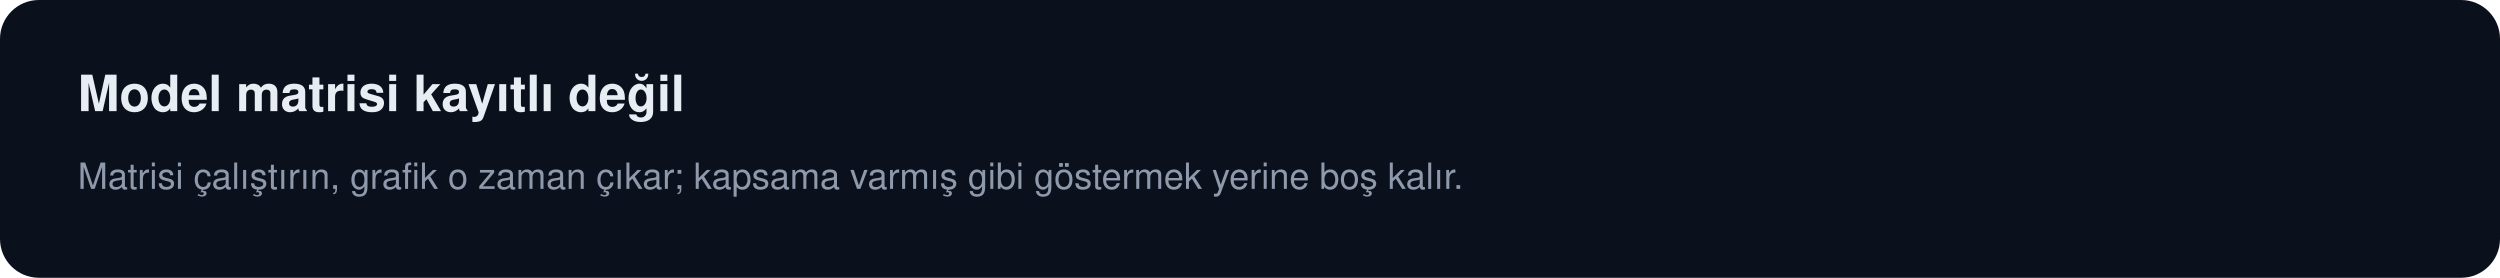
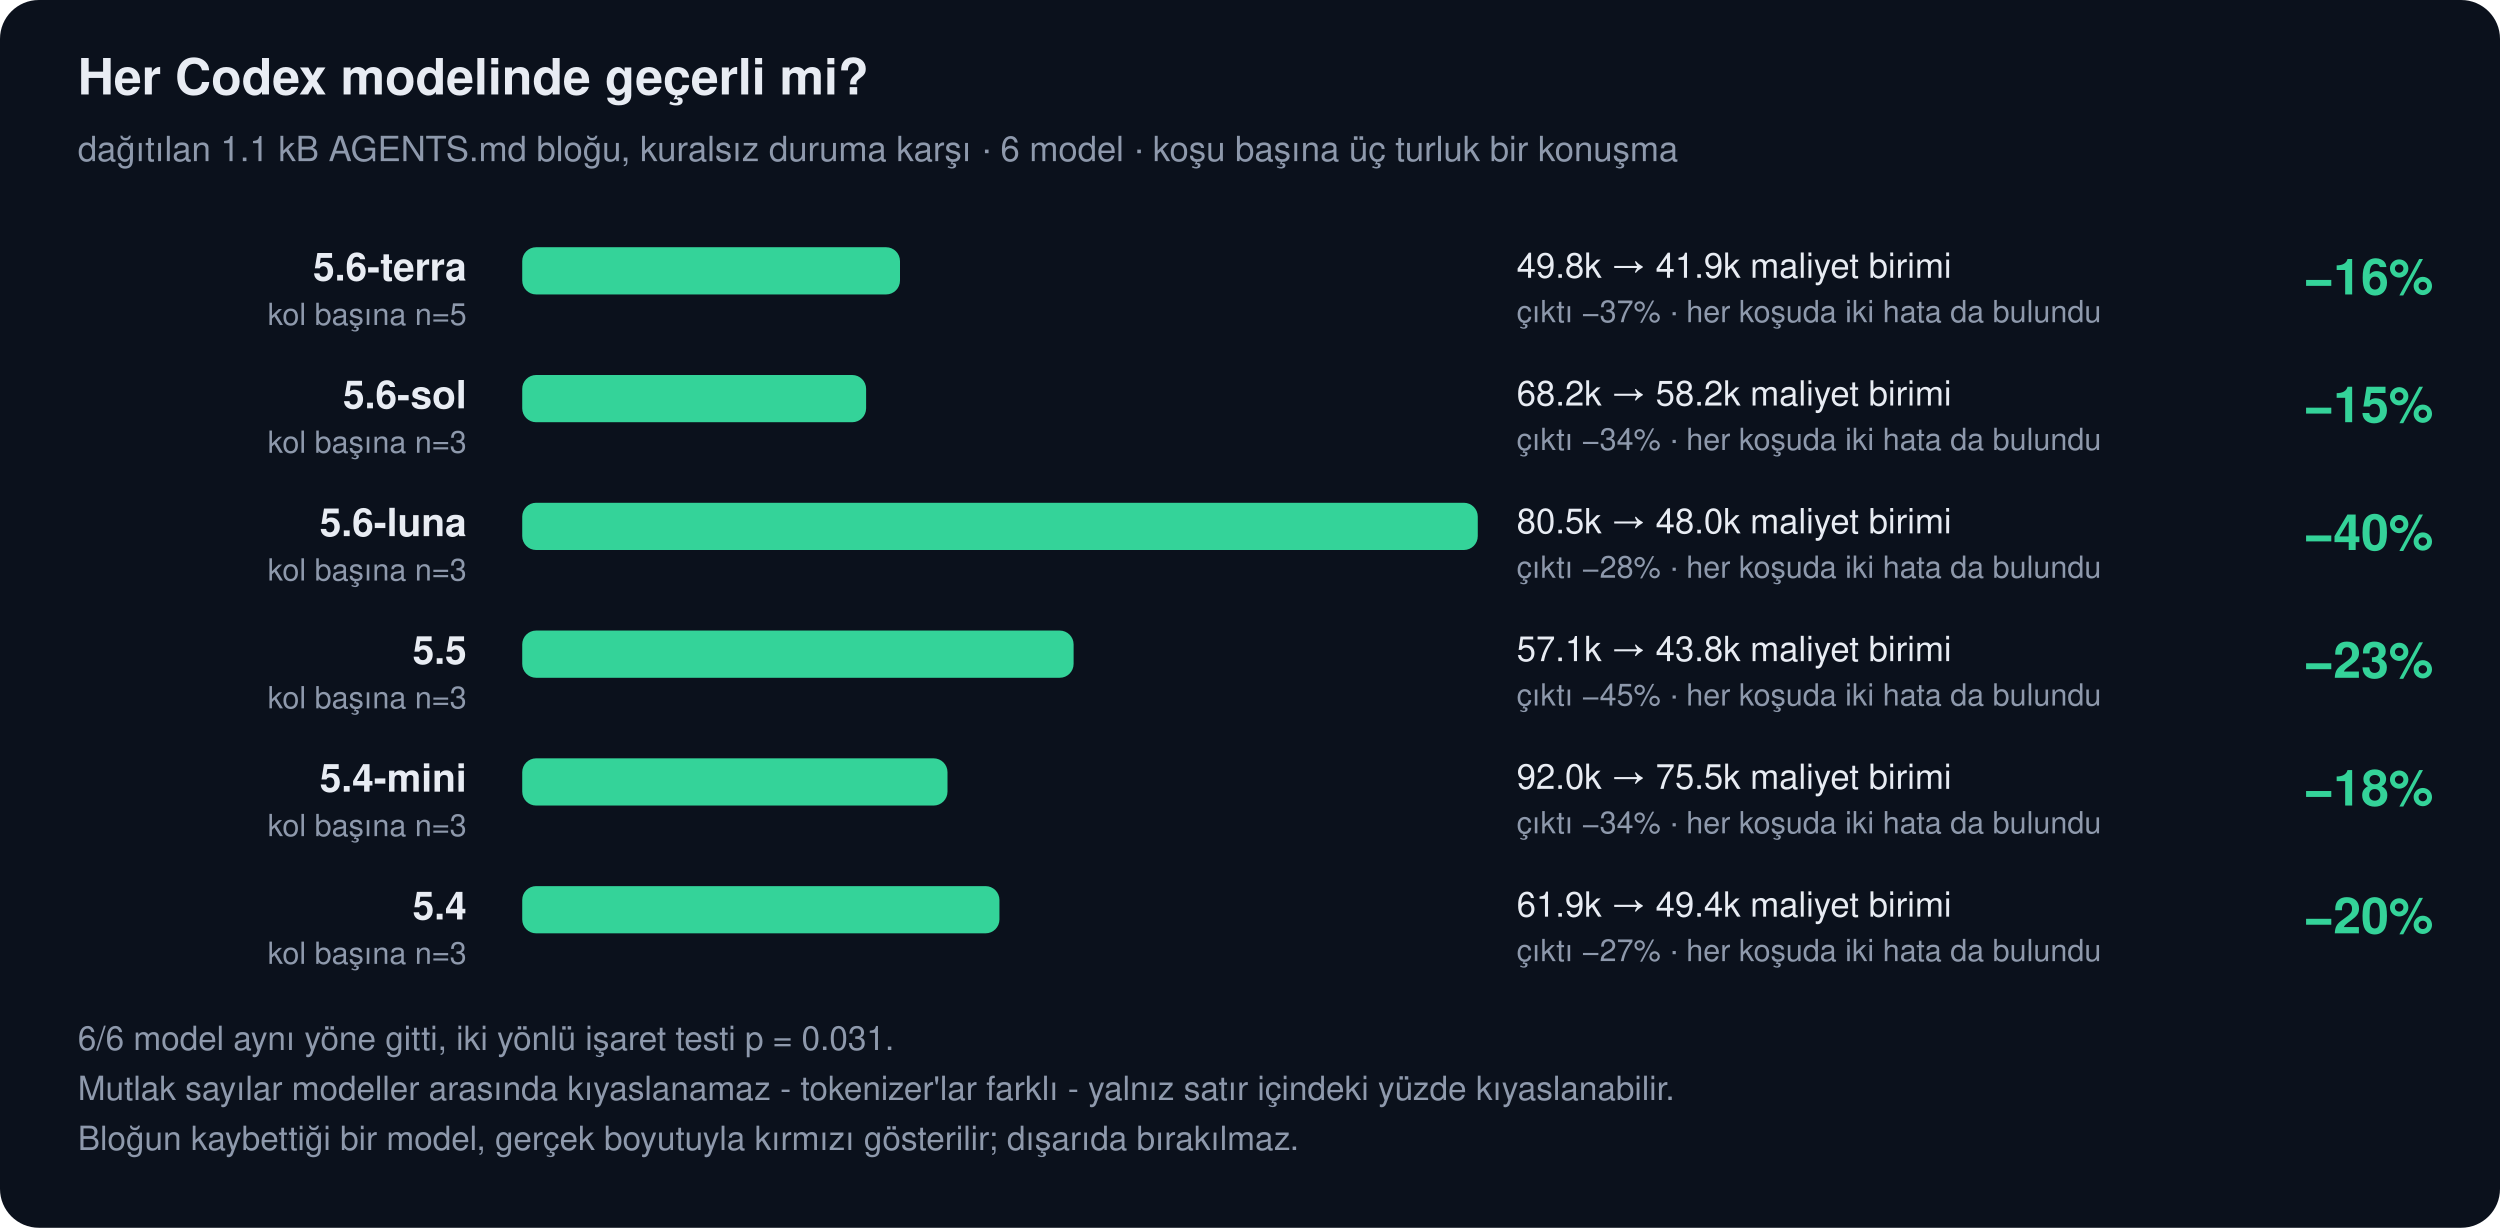
- <svg xmlns="http://www.w3.org/2000/svg" width="900" height="100" viewBox="0 0 900 100" role="img" aria-label="Model matrisi kayıtlı değil">
-   <rect width="900" height="100" rx="14" fill="#0b111c" />
-   <text x="28" y="40" font-family="Segoe UI, -apple-system, BlinkMacSystemFont, Helvetica, Arial, sans-serif" font-size="18" font-weight="700" fill="#e8ecf3">Model matrisi kayıtlı değil</text>
-   <text x="28" y="68" font-family="Segoe UI, -apple-system, BlinkMacSystemFont, Helvetica, Arial, sans-serif" font-size="13" fill="#8e99ac">Matrisi çalıştırın, grafik o zaman çıkar; kapsama varmış gibi göstermek yerine boş kalır.</text>
+ <svg xmlns="http://www.w3.org/2000/svg" width="900" height="442" viewBox="0 0 900 442" role="img" aria-label="Her Codex modelinde geçerli mi?">
+   <rect width="900" height="442" rx="14" fill="#0b111c" />
+   <text x="28" y="34" font-family="Segoe UI, -apple-system, BlinkMacSystemFont, Helvetica, Arial, sans-serif" font-size="18" font-weight="700" fill="#e8ecf3">Her Codex modelinde geçerli mi?</text>
+   <text x="28" y="58" font-family="Segoe UI, -apple-system, BlinkMacSystemFont, Helvetica, Arial, sans-serif" font-size="12.5" fill="#8e99ac">dağıtılan 1.1 kB AGENTS.md bloğu, kuralsız duruma karşı · 6 model · koşu başına üç turluk bir konuşma</text>
+   <text x="168" y="101" text-anchor="end" font-family="Segoe UI, -apple-system, BlinkMacSystemFont, Helvetica, Arial, sans-serif" font-size="14" font-weight="600" fill="#e8ecf3">5.6-terra</text>
+   <text x="168" y="117" text-anchor="end" font-family="Segoe UI, -apple-system, BlinkMacSystemFont, Helvetica, Arial, sans-serif" font-size="11" fill="#8e99ac">kol başına n=5</text>
+   <rect x="188" y="89" width="136.0" height="17" rx="5" fill="#34d399" />
+   <text x="546" y="100" font-family="Segoe UI, -apple-system, BlinkMacSystemFont, Helvetica, Arial, sans-serif" font-size="12.5" fill="#e8ecf3">49.8k → 41.9k maliyet birimi</text>
+   <text x="546" y="116" font-family="Segoe UI, -apple-system, BlinkMacSystemFont, Helvetica, Arial, sans-serif" font-size="11" fill="#8e99ac">çıktı −37% · her koşuda iki hata da bulundu</text>
+   <text x="876" y="106" text-anchor="end" font-family="Segoe UI, -apple-system, BlinkMacSystemFont, Helvetica, Arial, sans-serif" font-size="18" font-weight="700" fill="#34d399">−16%</text>
+   <text x="168" y="147" text-anchor="end" font-family="Segoe UI, -apple-system, BlinkMacSystemFont, Helvetica, Arial, sans-serif" font-size="14" font-weight="600" fill="#e8ecf3">5.6-sol</text>
+   <text x="168" y="163" text-anchor="end" font-family="Segoe UI, -apple-system, BlinkMacSystemFont, Helvetica, Arial, sans-serif" font-size="11" fill="#8e99ac">kol başına n=3</text>
+   <rect x="188" y="135" width="123.8" height="17" rx="5" fill="#34d399" />
+   <text x="546" y="146" font-family="Segoe UI, -apple-system, BlinkMacSystemFont, Helvetica, Arial, sans-serif" font-size="12.5" fill="#e8ecf3">68.2k → 58.2k maliyet birimi</text>
+   <text x="546" y="162" font-family="Segoe UI, -apple-system, BlinkMacSystemFont, Helvetica, Arial, sans-serif" font-size="11" fill="#8e99ac">çıktı −34% · her koşuda iki hata da bulundu</text>
+   <text x="876" y="152" text-anchor="end" font-family="Segoe UI, -apple-system, BlinkMacSystemFont, Helvetica, Arial, sans-serif" font-size="18" font-weight="700" fill="#34d399">−15%</text>
+   <text x="168" y="193" text-anchor="end" font-family="Segoe UI, -apple-system, BlinkMacSystemFont, Helvetica, Arial, sans-serif" font-size="14" font-weight="600" fill="#e8ecf3">5.6-luna</text>
+   <text x="168" y="209" text-anchor="end" font-family="Segoe UI, -apple-system, BlinkMacSystemFont, Helvetica, Arial, sans-serif" font-size="11" fill="#8e99ac">kol başına n=3</text>
+   <rect x="188" y="181" width="344.0" height="17" rx="5" fill="#34d399" />
+   <text x="546" y="192" font-family="Segoe UI, -apple-system, BlinkMacSystemFont, Helvetica, Arial, sans-serif" font-size="12.5" fill="#e8ecf3">80.5k → 48.0k maliyet birimi</text>
+   <text x="546" y="208" font-family="Segoe UI, -apple-system, BlinkMacSystemFont, Helvetica, Arial, sans-serif" font-size="11" fill="#8e99ac">çıktı −28% · her koşuda iki hata da bulundu</text>
+   <text x="876" y="198" text-anchor="end" font-family="Segoe UI, -apple-system, BlinkMacSystemFont, Helvetica, Arial, sans-serif" font-size="18" font-weight="700" fill="#34d399">−40%</text>
+   <text x="168" y="239" text-anchor="end" font-family="Segoe UI, -apple-system, BlinkMacSystemFont, Helvetica, Arial, sans-serif" font-size="14" font-weight="600" fill="#e8ecf3">5.5</text>
+   <text x="168" y="255" text-anchor="end" font-family="Segoe UI, -apple-system, BlinkMacSystemFont, Helvetica, Arial, sans-serif" font-size="11" fill="#8e99ac">kol başına n=3</text>
+   <rect x="188" y="227" width="198.5" height="17" rx="5" fill="#34d399" />
+   <text x="546" y="238" font-family="Segoe UI, -apple-system, BlinkMacSystemFont, Helvetica, Arial, sans-serif" font-size="12.5" fill="#e8ecf3">57.1k → 43.8k maliyet birimi</text>
+   <text x="546" y="254" font-family="Segoe UI, -apple-system, BlinkMacSystemFont, Helvetica, Arial, sans-serif" font-size="11" fill="#8e99ac">çıktı −45% · her koşuda iki hata da bulundu</text>
+   <text x="876" y="244" text-anchor="end" font-family="Segoe UI, -apple-system, BlinkMacSystemFont, Helvetica, Arial, sans-serif" font-size="18" font-weight="700" fill="#34d399">−23%</text>
+   <text x="168" y="285" text-anchor="end" font-family="Segoe UI, -apple-system, BlinkMacSystemFont, Helvetica, Arial, sans-serif" font-size="14" font-weight="600" fill="#e8ecf3">5.4-mini</text>
+   <text x="168" y="301" text-anchor="end" font-family="Segoe UI, -apple-system, BlinkMacSystemFont, Helvetica, Arial, sans-serif" font-size="11" fill="#8e99ac">kol başına n=3</text>
+   <rect x="188" y="273" width="153.1" height="17" rx="5" fill="#34d399" />
+   <text x="546" y="284" font-family="Segoe UI, -apple-system, BlinkMacSystemFont, Helvetica, Arial, sans-serif" font-size="12.5" fill="#e8ecf3">92.0k → 75.5k maliyet birimi</text>
+   <text x="546" y="300" font-family="Segoe UI, -apple-system, BlinkMacSystemFont, Helvetica, Arial, sans-serif" font-size="11" fill="#8e99ac">çıktı −34% · her koşuda iki hata da bulundu</text>
+   <text x="876" y="290" text-anchor="end" font-family="Segoe UI, -apple-system, BlinkMacSystemFont, Helvetica, Arial, sans-serif" font-size="18" font-weight="700" fill="#34d399">−18%</text>
+   <text x="168" y="331" text-anchor="end" font-family="Segoe UI, -apple-system, BlinkMacSystemFont, Helvetica, Arial, sans-serif" font-size="14" font-weight="600" fill="#e8ecf3">5.4</text>
+   <text x="168" y="347" text-anchor="end" font-family="Segoe UI, -apple-system, BlinkMacSystemFont, Helvetica, Arial, sans-serif" font-size="11" fill="#8e99ac">kol başına n=3</text>
+   <rect x="188" y="319" width="171.8" height="17" rx="5" fill="#34d399" />
+   <text x="546" y="330" font-family="Segoe UI, -apple-system, BlinkMacSystemFont, Helvetica, Arial, sans-serif" font-size="12.5" fill="#e8ecf3">61.9k → 49.4k maliyet birimi</text>
+   <text x="546" y="346" font-family="Segoe UI, -apple-system, BlinkMacSystemFont, Helvetica, Arial, sans-serif" font-size="11" fill="#8e99ac">çıktı −27% · her koşuda iki hata da bulundu</text>
+   <text x="876" y="336" text-anchor="end" font-family="Segoe UI, -apple-system, BlinkMacSystemFont, Helvetica, Arial, sans-serif" font-size="18" font-weight="700" fill="#34d399">−20%</text>
+   <text x="28" y="378" font-family="Segoe UI, -apple-system, BlinkMacSystemFont, Helvetica, Arial, sans-serif" font-size="12" fill="#8e99ac">6/6 model aynı yöne gitti, iki yönlü işaret testi p = 0.031.</text>
+   <text x="28" y="396" font-family="Segoe UI, -apple-system, BlinkMacSystemFont, Helvetica, Arial, sans-serif" font-size="12" fill="#8e99ac">Mutlak sayılar modeller arasında kıyaslanamaz - tokenizer'lar farklı - yalnız satır içindeki yüzde kıyaslanabilir.</text>
+   <text x="28" y="414" font-family="Segoe UI, -apple-system, BlinkMacSystemFont, Helvetica, Arial, sans-serif" font-size="12" fill="#8e99ac">Bloğun kaybettiği bir model, gerçek boyutuyla kırmızı gösterilir; dışarıda bırakılmaz.</text>
</svg>
